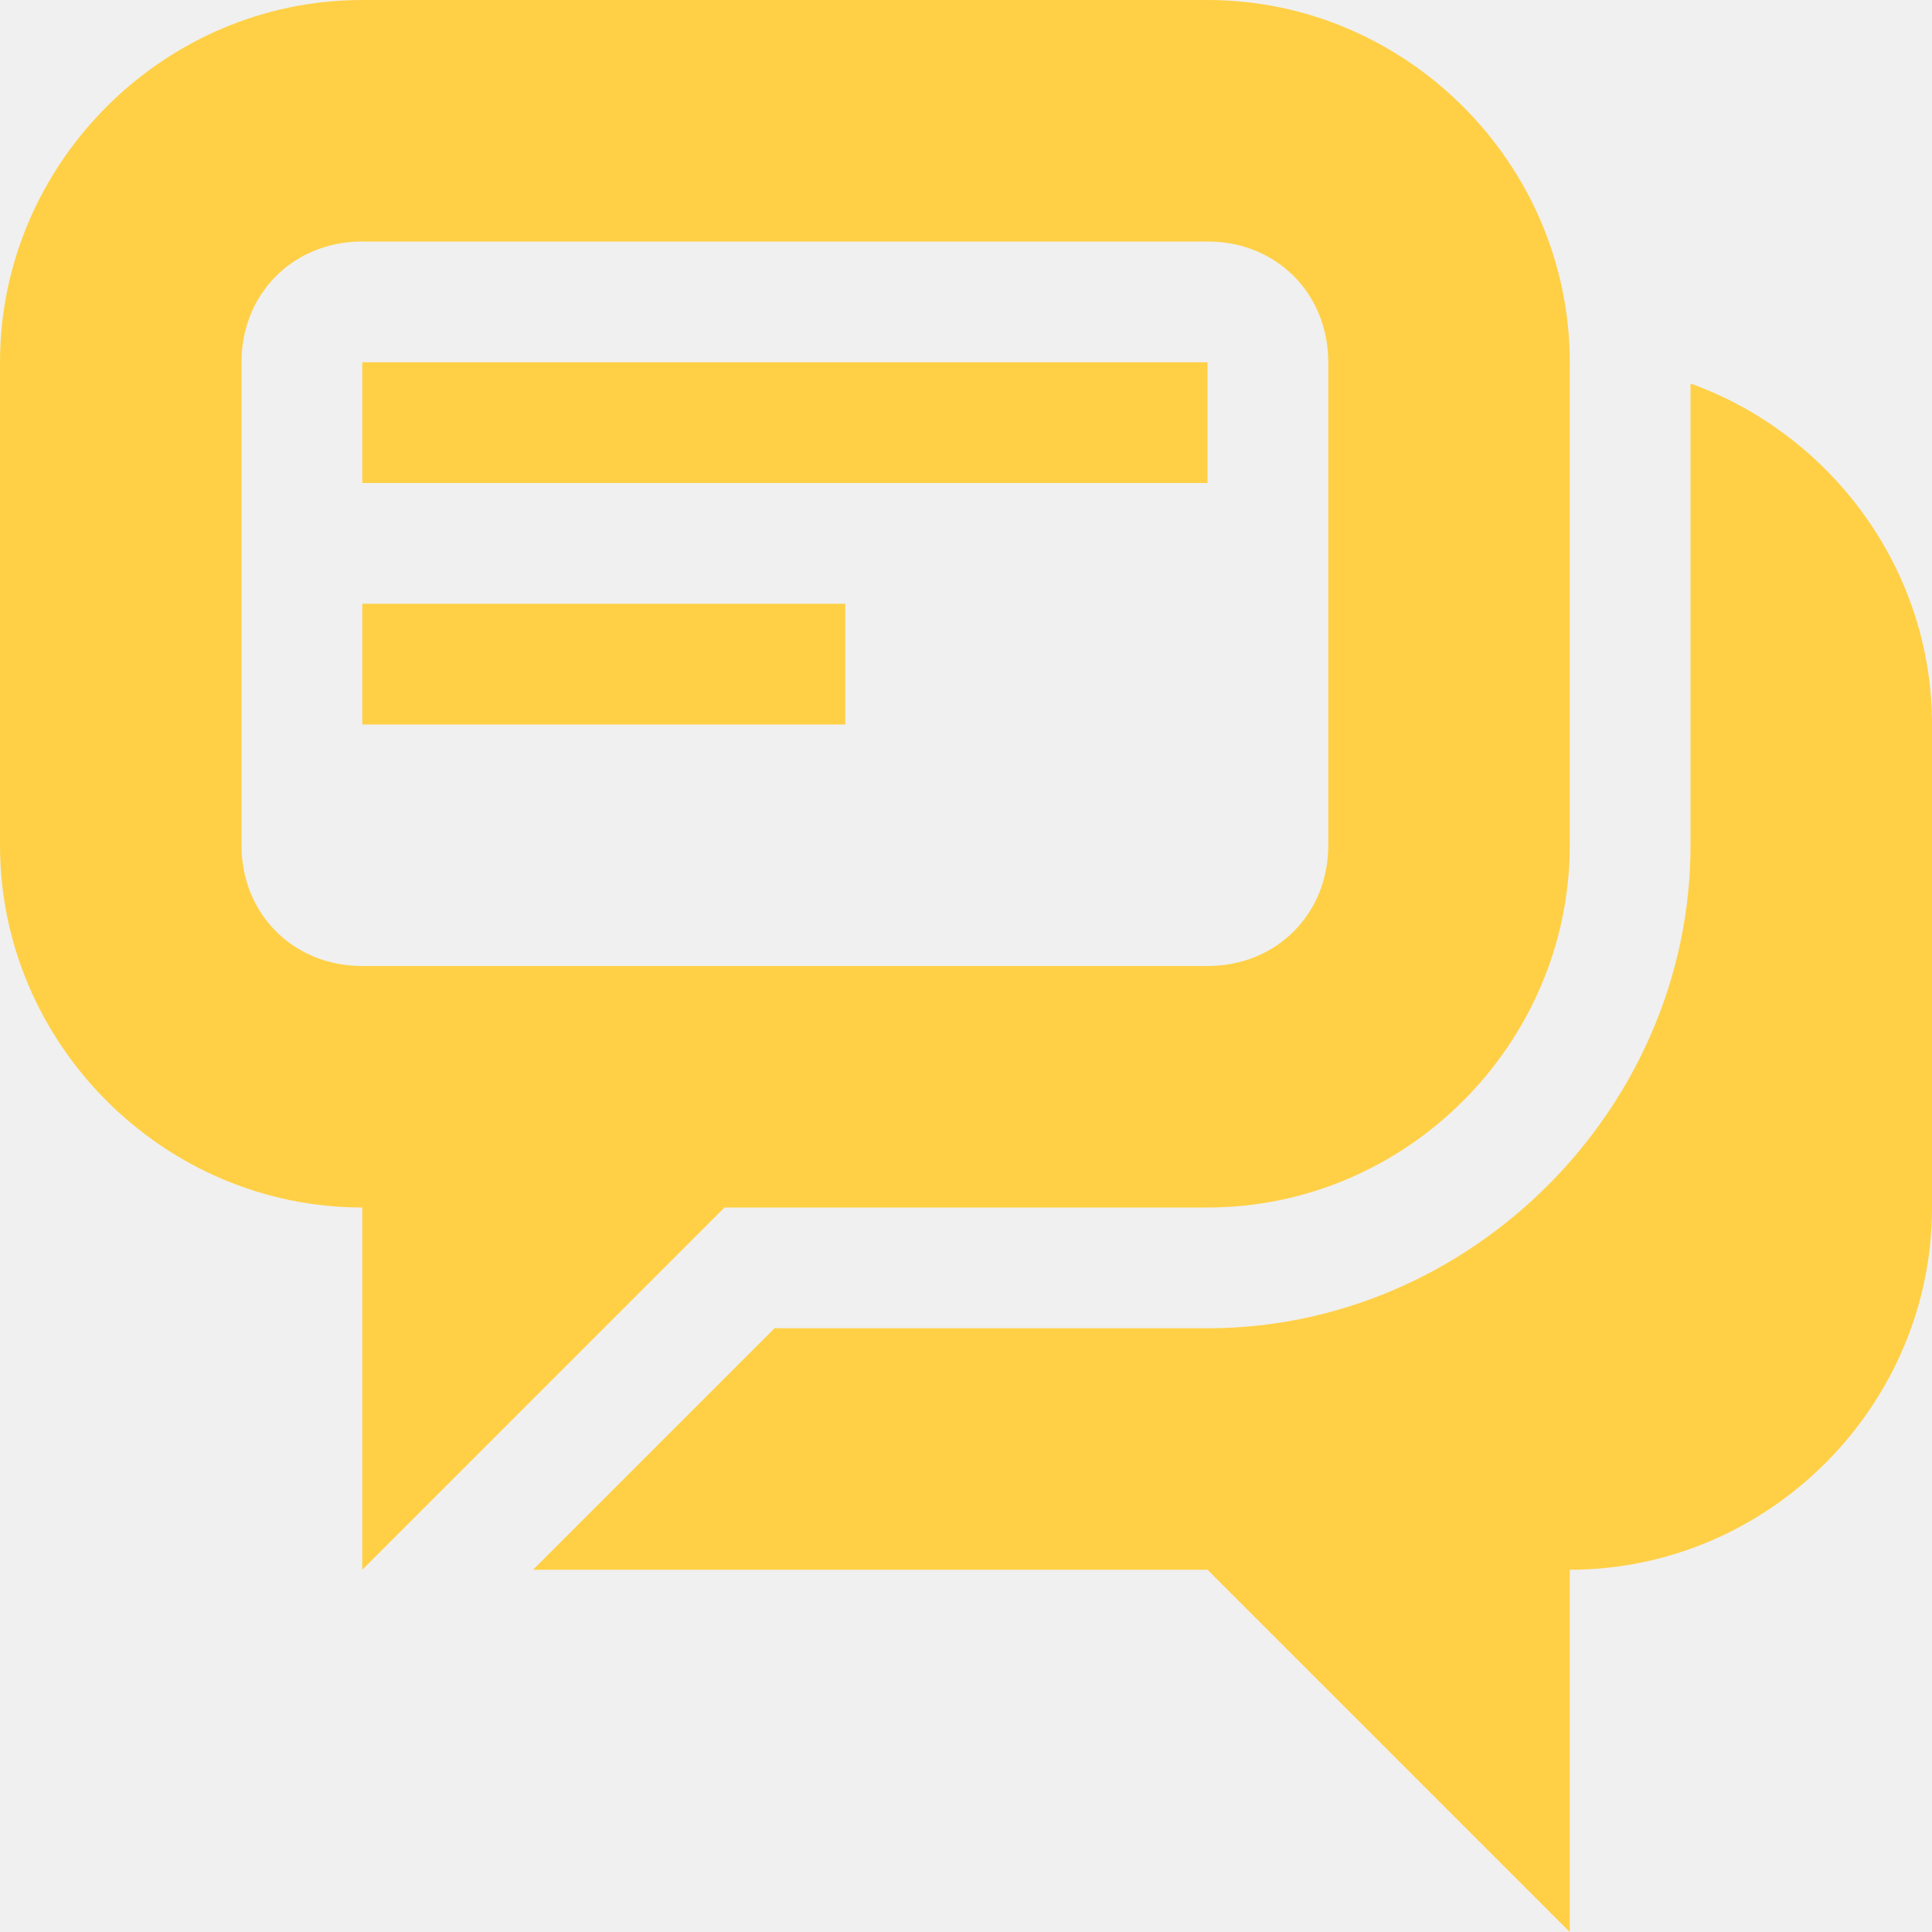
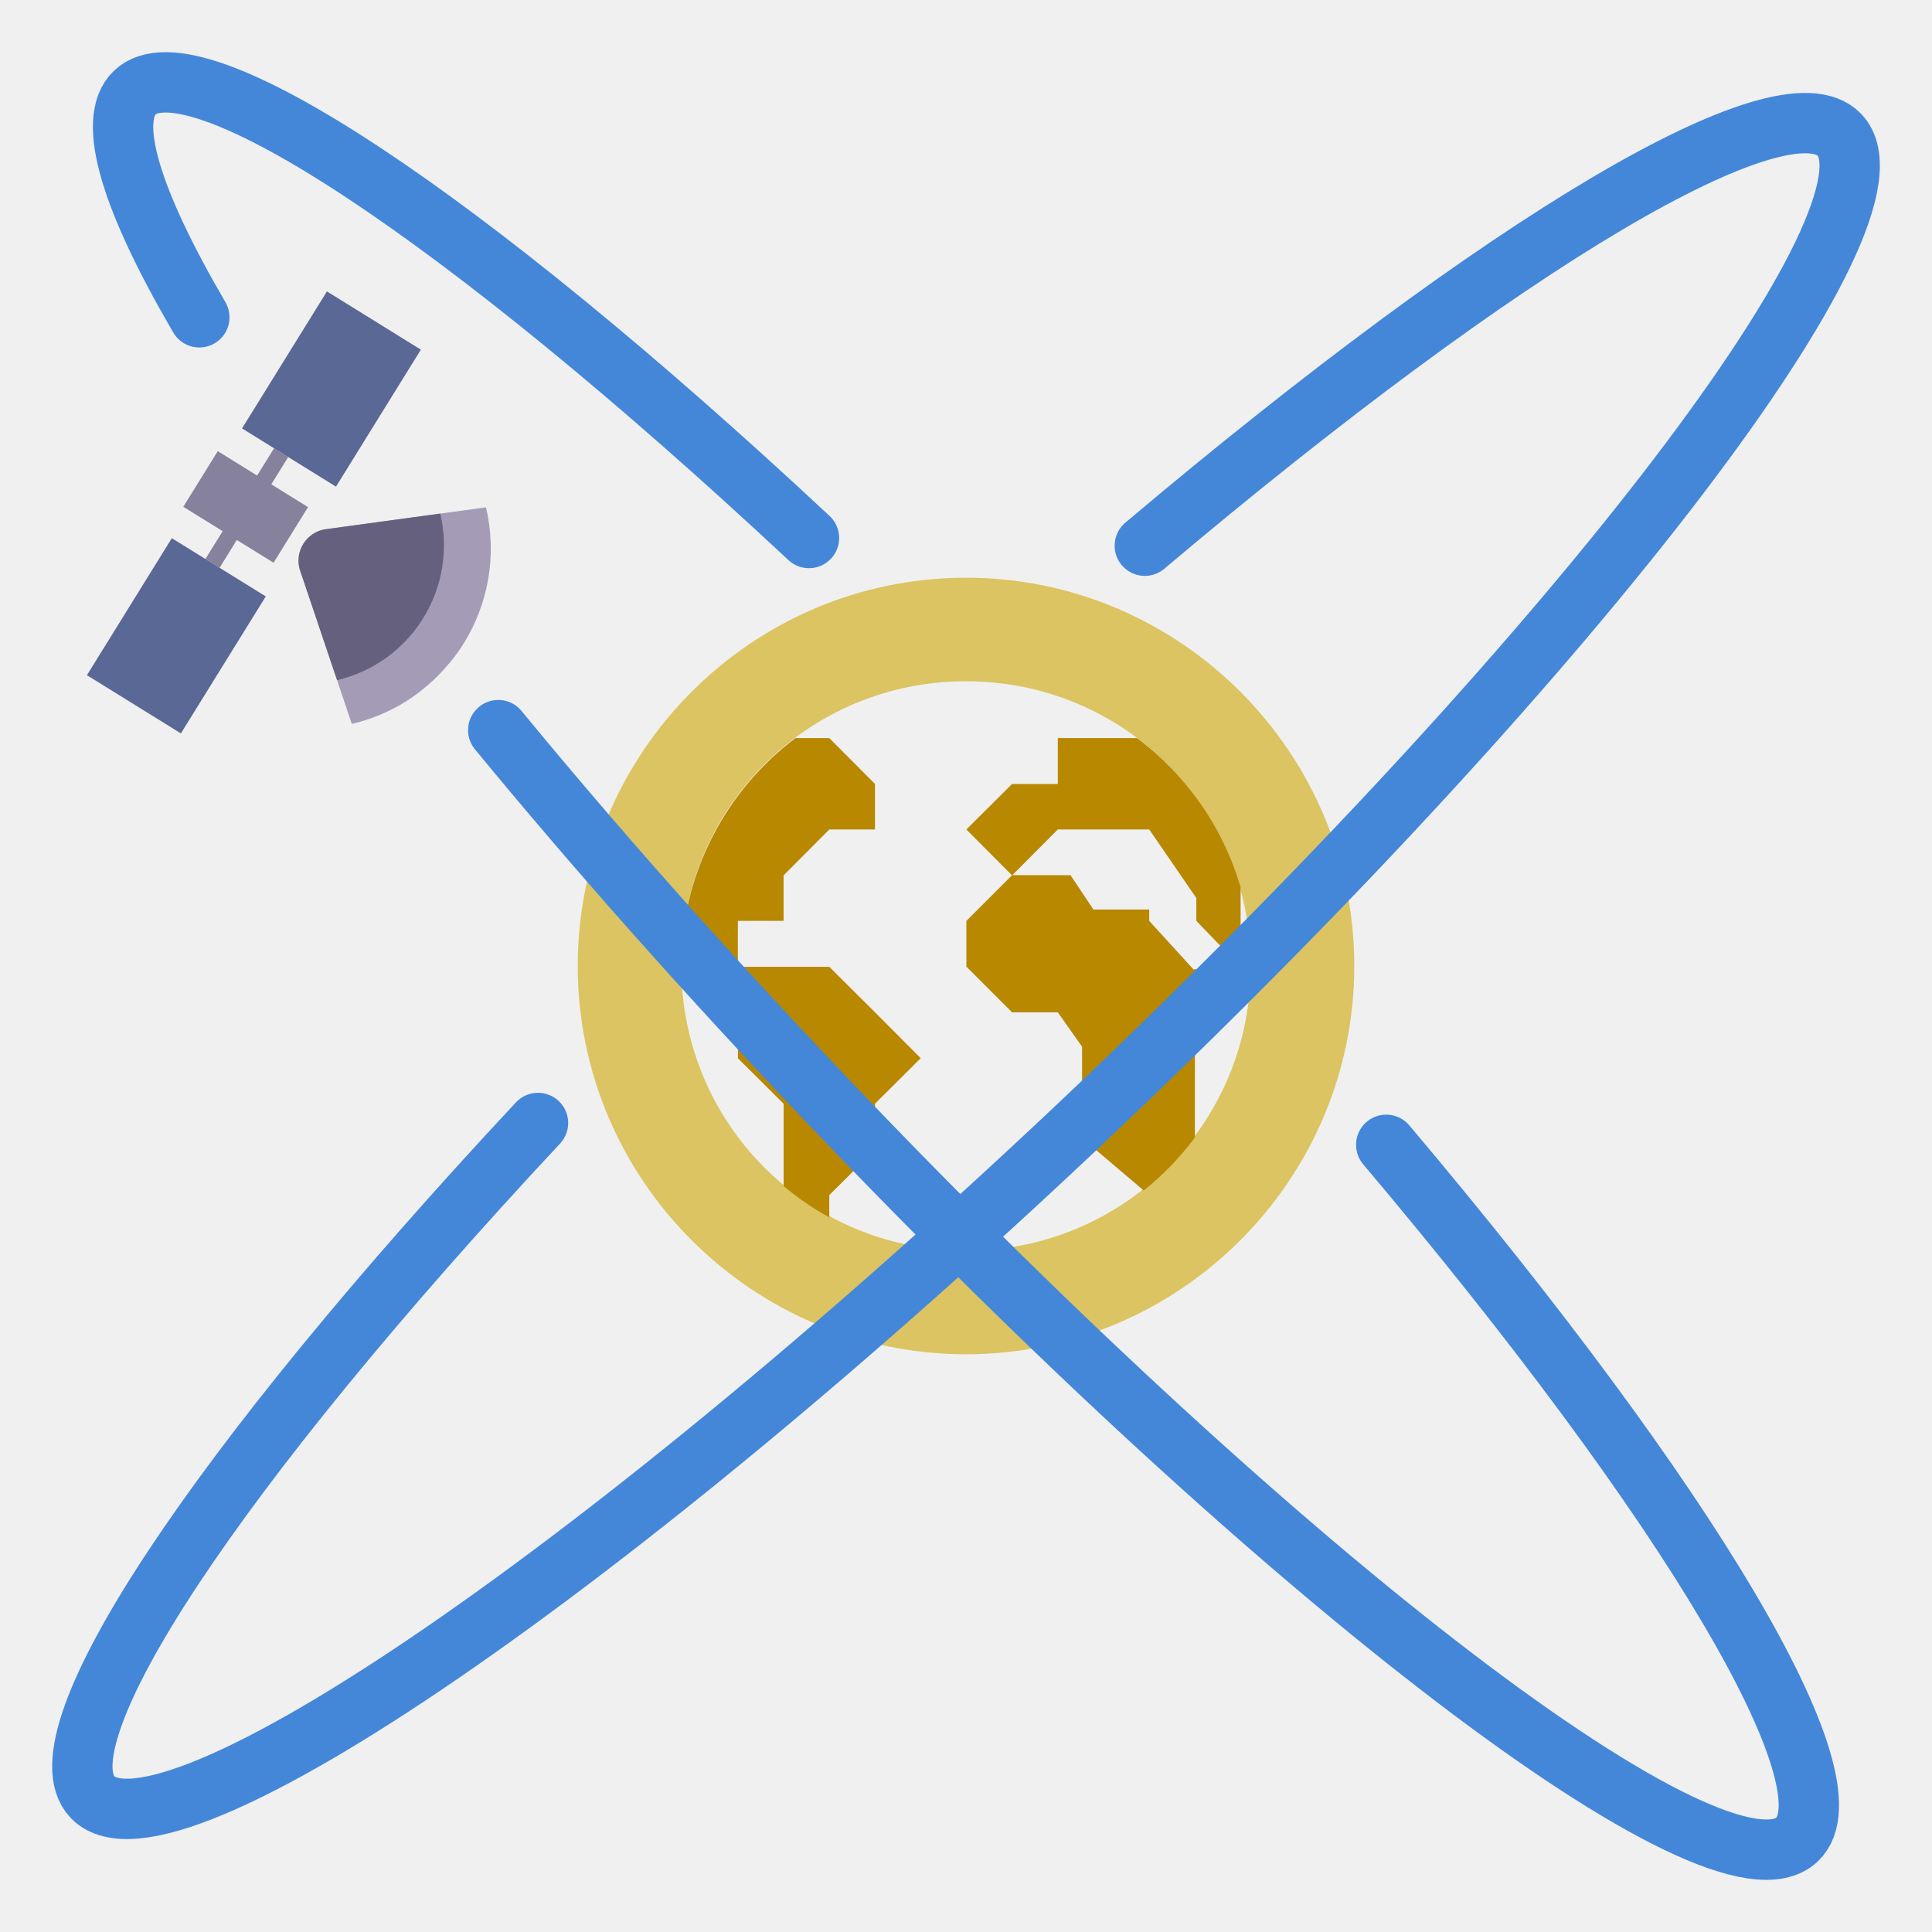
<svg xmlns="http://www.w3.org/2000/svg" width="128" height="128" viewBox="0 0 33.867 33.867" version="1.1" id="svg1">
-   <defs id="defs1" />
-   <g id="layer1" style="fill:#ffd046;fill-opacity:1">
-     <g fill="#222222" id="g4" transform="scale(2.116709)" style="fill:#ffd046;fill-opacity:1">
-       <path d="M 14,3.176 V 7 c 0,2.18 -1.82,4 -4,4 H 6.414 l -2,2 H 10 l 3,3 v -3 c 1.645,0 3,-1.355 3,-3 V 6 C 16,4.707 15.16,3.594 14,3.176 Z m 0,0" id="path1" style="fill:#ffd046;fill-opacity:1" />
-       <path d="M 3,0 C 1.355,0 0,1.355 0,3 v 4 c 0,1.645 1.355,3 3,3 v 3 l 3,-3 h 4 c 1.645,0 3,-1.355 3,-3 V 3 C 13,1.355 11.645,0 10,0 Z m 0,2 h 7 c 0.57,0 1,0.43 1,1 v 4 c 0,0.57 -0.43,1 -1,1 H 3 C 2.43,8 2,7.57 2,7 V 3 C 2,2.43 2.43,2 3,2 Z m 0,0" id="path2" style="fill:#ffd046;fill-opacity:1" />
-       <path d="m 3,3 h 7 V 4 H 3 Z m 0,0" id="path3" style="fill:#ffd046;fill-opacity:1" />
-       <path d="M 3,5 H 7 V 6 H 3 Z m 0,0" id="path4" style="fill:#ffd046;fill-opacity:1" />
+   <defs id="defs1">
+     <clipPath id="clip0_4614_124617">
+       <rect width="16.001" height="16" fill="white" id="rect1" />
+     </clipPath>
+   </defs>
+   <g fill="#222222" id="g2" transform="matrix(0.9074931,0,0,0.9074931,10.11295,10.13068)">
+     <path d="m 7.516,-0.004 c -4.129,0 -7.5,3.371 -7.5,7.5 0,4.129 3.371,7.5 7.5,7.5 4.129,0 7.5,-3.371 7.5,-7.5 0,-4.129 -3.371,-7.5 -7.5,-7.5 z m 0,2 c 3.051,0 5.5,2.449 5.5,5.5 0,3.051 -2.449,5.5 -5.5,5.5 -3.051,0 -5.5,-2.449 -5.5,-5.5 0,-3.051 2.449,-5.5 5.5,-5.5 z m 0,0" id="path1-3" style="fill:#dbc461;fill-opacity:1;stroke:none;stroke-opacity:1;stroke-width:0.292;stroke-dasharray:none" />
+     <path d="m 4.223,3.094 c -1.332,1 -2.141,2.543 -2.207,4.203 l 0.211,0.215 0.883,0.879 v 0.887 l 0.883,0.879 v 1.59 C 4.266,11.977 4.562,12.18 4.875,12.352 V 11.922 L 5.758,11.043 V 10.156 L 6.641,9.277 5.758,8.391 4.875,7.512 H 3.109 V 6.625 H 3.992 V 5.746 L 4.875,4.859 H 5.758 V 3.98 L 4.875,3.094 Z m 5.066,0 V 3.98 H 8.406 L 7.523,4.859 8.406,5.746 9.289,4.859 h 1.766 l 0.91,1.324 V 6.625 l 0.855,0.887 V 5.977 C 12.484,4.824 11.781,3.812 10.82,3.094 Z M 12.82,7.512 11.91,7.562 11.055,6.625 V 6.406 H 9.977 L 9.535,5.742 H 8.406 L 7.523,6.625 V 7.508 L 8.406,8.391 h 0.883 l 0.469,0.664 v 1.766 l 1.191,1.012 c 0.371,-0.297 0.703,-0.641 0.988,-1.023 V 8.391 Z m 0,0" fill-opacity="0.349" id="path2" style="fill:#b88800;fill-opacity:1" />
+   </g>
+   <path id="ellipse2" style="fill:none;fill-opacity:1;stroke:#4487d9;stroke-width:1.058;stroke-linecap:round;stroke-dasharray:none;stroke-opacity:1" d="M 3.494,5.562 C 2.305,3.527 1.855,2.106 2.365,1.621 3.392,0.644 8.107,3.76 14.181,9.431" />
+   <path id="path10" style="fill:none;fill-opacity:1;stroke:#4487d9;stroke-width:1.058;stroke-linecap:round;stroke-dasharray:none;stroke-opacity:1" d="m 24.3,20.068 c 5.355,6.343 8.229,11.201 7.202,12.177 C 30.148,33.534 22.526,27.724 14.48,19.268 v 0 C 12.356,17.036 10.415,14.842 8.734,12.799" />
+   <path id="path4" style="fill:none;fill-opacity:1;stroke:#4487d9;stroke-width:1.058;stroke-linecap:round;stroke-dasharray:none;stroke-opacity:1" d="M 20.068,9.566 C 26.411,4.211 31.268,1.338 32.245,2.364 33.534,3.719 27.724,11.34 19.268,19.387 v 0 C 10.811,27.433 2.91,32.857 1.621,31.501 0.644,30.474 3.76,25.76 9.431,19.685" />
+   <g id="g10" transform="matrix(-0.1061861,0.1713538,-0.1713538,-0.1061861,4.718006,14.22241)">
+     <rect style="fill:#86829e;fill-opacity:1;stroke:none;stroke-width:0.794;stroke-linecap:round;stroke-dasharray:none;stroke-opacity:1" id="rect6" width="5.692" height="9.235" x="-24.27" y="11.061" />
+     <rect style="fill:#86829e;fill-opacity:1;stroke:none;stroke-width:0.794;stroke-linecap:round;stroke-dasharray:none;stroke-opacity:1" id="rect7" width="11.329" height="1.45" x="-27.062" y="14.819" />
+     <rect style="fill:#596894;fill-opacity:1;stroke:none;stroke-width:0.794;stroke-linecap:round;stroke-dasharray:none;stroke-opacity:1" id="rect8" width="14.014" height="9.611" x="-41.076" y="9.933" />
+     <rect style="fill:#596894;fill-opacity:1;stroke:none;stroke-width:0.794;stroke-linecap:round;stroke-dasharray:none;stroke-opacity:1" id="rect9" width="14.014" height="9.611" x="-15.732" y="10.094" />
+     <g id="applet-network" clip-path="url(#clip0_4614_124617)" transform="matrix(1.384613,0,0,1.384613,-32.40256,-8.089367)">
+       <path id="Vector_2" opacity="0.35" d="M 8,1.01 C 6.541,1.009 5.095,1.291 3.742,1.838 2.34,2.406 1.067,3.251 0,4.323 L 6.55,12.254 h 0.003 c 0.187,0.194 0.412,0.349 0.66,0.454 0.248,0.105 0.516,0.159 0.785,0.159 C 8.268,12.867 8.535,12.812 8.783,12.705 9.031,12.599 9.255,12.443 9.441,12.248 H 9.445 L 16,4.322 c -0.806,-0.807 -1.73,-1.488 -2.74,-2.019 -0.022,-0.012 -0.046,-0.02 -0.068,-0.031 -0.35,-0.18 -0.71,-0.341 -1.077,-0.483 -0.137,-0.053 -0.277,-0.098 -0.416,-0.146 -0.408,-0.142 -0.824,-0.26 -1.246,-0.354 -0.264,-0.058 -0.53,-0.105 -0.797,-0.144 -0.145,-0.022 -0.29,-0.047 -0.437,-0.063 C 8.814,1.036 8.407,1.012 8,1.01 Z" fill="#232323" style="fill:#a49cb6;fill-opacity:1;opacity:1" />
+       <path id="Vector_3" d="M 8,4.01 C 6.857,4.008 5.725,4.233 4.669,4.67 3.613,5.107 2.653,5.748 1.846,6.557 l 4.705,5.697 h 0.002 c 0.187,0.194 0.412,0.349 0.66,0.454 0.248,0.105 0.516,0.159 0.785,0.159 0.27,-5e-4 0.537,-0.056 0.785,-0.162 0.248,-0.106 0.472,-0.262 0.658,-0.457 h 0.004 l 4.707,-5.693 C 13.344,5.747 12.385,5.106 11.329,4.669 10.274,4.232 9.142,4.008 8,4.01 Z" fill="#232323" style="fill:#66607f;fill-opacity:1" />
    </g>
  </g>
</svg>
